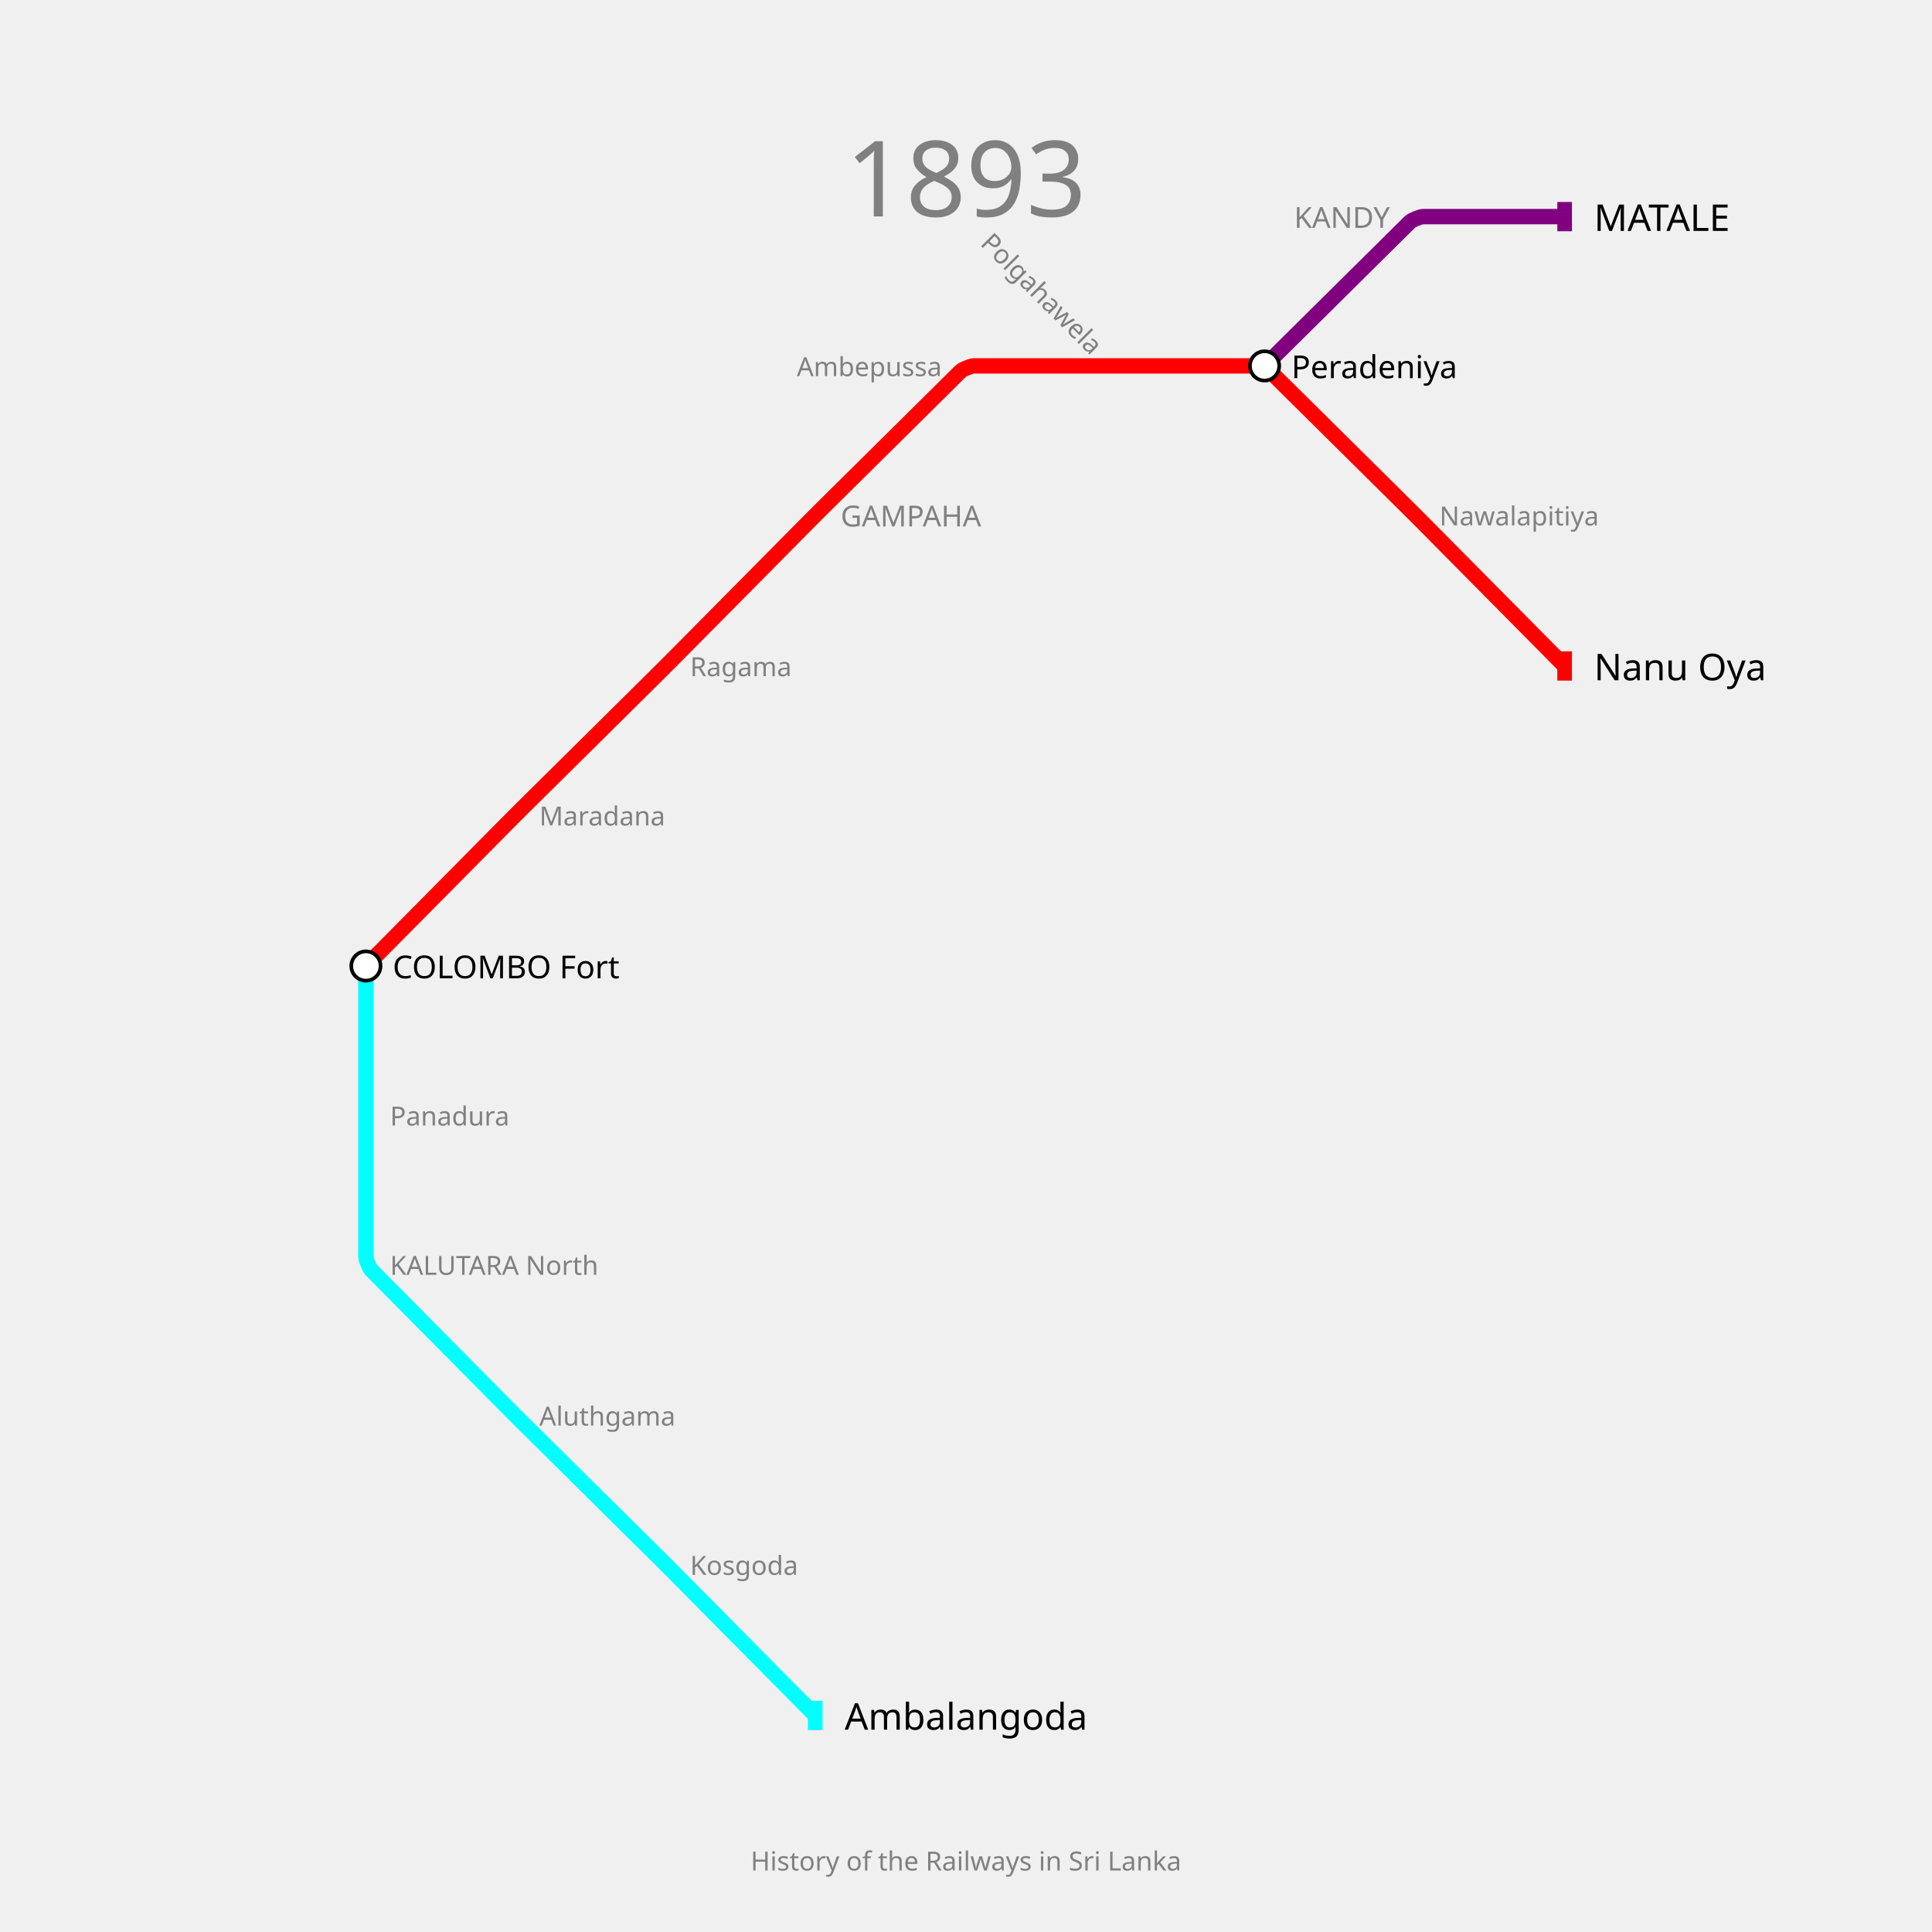
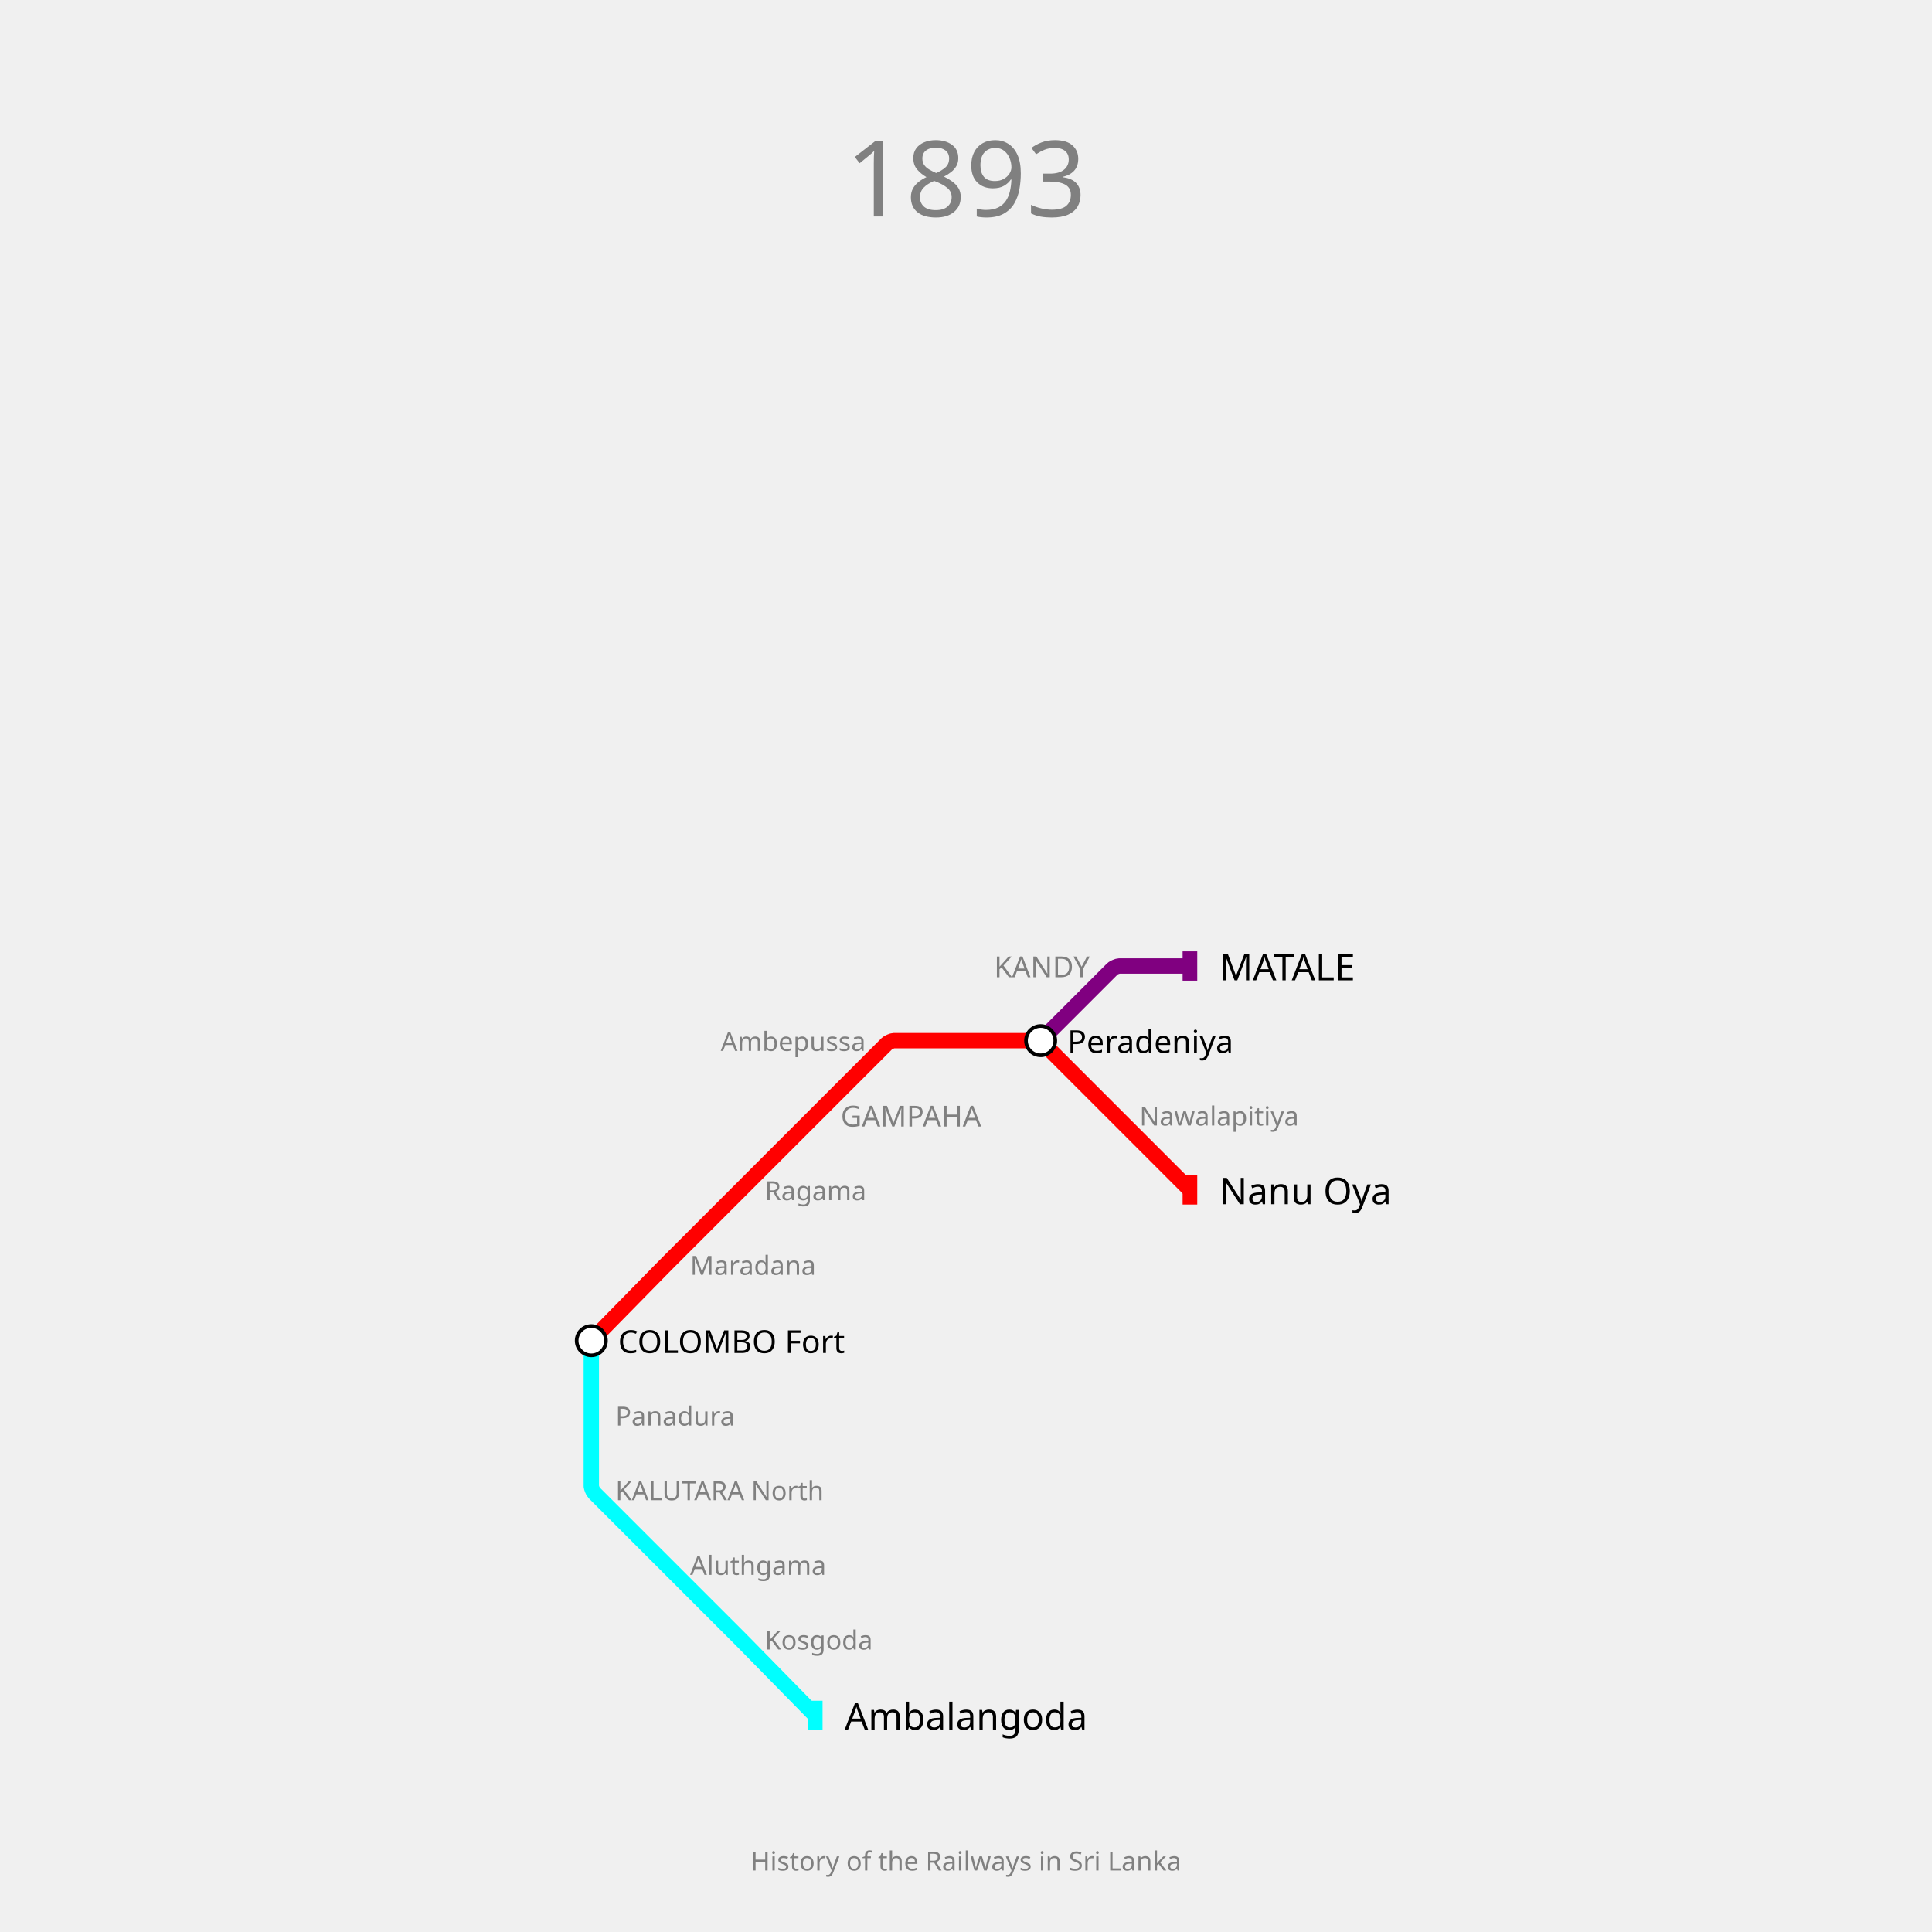
<svg xmlns="http://www.w3.org/2000/svg" width="1320" height="1320" padding="148">
  <text fill="gray" stroke="none" font-size="72" font-family="p22" x="660.0" y="92.0" text-anchor="middle" dominant-baseline="hanging">1893</text>
  <text fill="gray" stroke="none" font-size="18" font-family="p22" x="660.0" y="1264.0" text-anchor="middle" dominant-baseline="text-top">History of the Railways in Sri Lanka</text>
  <g>
-     <path fill="none" stroke-width="10.5" stroke-opacity="1" d="M 250.0,660.0 L 346.9,562.15 C 348.6,560.433 355.433,553.6 357.15,551.9 L 450.108,459.845 C 451.738,458.23 458.23,451.738 459.845,450.108 L 552.142,356.905 C 553.761,355.27 560.27,348.762 561.905,347.142 L 656.376,253.589 C 657.584,252.392 663.4,250.0 665.1,250.0 L 762.0,250.0 L 858.9,250.0 C 860.6,250.0 866.416,252.392 867.624,253.589 L 962.031,347.079 C 963.687,348.72 970.28,355.313 971.921,356.969 L 1069.0,455.0" stroke="red" />
-     <rect stroke="none" fill-opacity="1" x="1064" y="445" width="10" height="20" fill="red" />
+     <path fill="none" stroke-width="10.5" stroke-opacity="1" d="M 404.0,916.0 L 452.475,866.575 C 453.317,865.716 456.7,862.3 457.55,861.45 L 506.0,813.0 L 557.0,762.0 L 606.162,712.838 C 606.774,712.226 609.733,711.0 610.6,711.0 L 660.0,711.0 L 708.45,711.0 C 709.3,711.0 712.202,712.202 712.803,712.803 L 762.0,762.0 L 813.0,813.0" stroke="red" />
+     <rect stroke="none" fill-opacity="1" x="808" y="803" width="10" height="20" fill="red" />
  </g>
  <g>
-     <path fill="none" stroke-width="10.5" stroke-opacity="1" d="M 864.0,250.0 L 963.376,151.589 C 964.584,150.392 970.4,148.0 972.1,148.0 L 1069.0,148.0" stroke="purple" />
-     <rect stroke="none" fill-opacity="1" x="1064" y="138" width="10" height="20" fill="purple" />
+     <path fill="none" stroke-width="10.5" stroke-opacity="1" d="M 711.0,711.0 L 760.197,661.803 C 760.798,661.202 763.7,660.0 764.55,660.0 L 813.0,660.0" stroke="purple" />
+     <rect stroke="none" fill-opacity="1" x="808" y="650" width="10" height="20" fill="purple" />
  </g>
  <g>
-     <path fill="none" stroke-width="10.5" stroke-opacity="1" d="M 250.0,660.0 L 250.0,762.0 L 250.0,858.9 C 250.0,860.6 252.392,866.416 253.589,867.624 L 347.079,962.031 C 348.72,963.687 355.313,970.28 356.969,971.921 L 450.098,1064.146 C 451.732,1065.764 458.236,1072.268 459.854,1073.902 L 557.0,1172.0" stroke="cyan" />
+     <path fill="none" stroke-width="10.5" stroke-opacity="1" d="M 404.0,916.0 L 404.0,967.0 L 404.0,1015.45 C 404.0,1016.3 405.202,1019.202 405.803,1019.803 L 455.0,1069.0 L 503.45,1117.45 C 504.3,1118.3 507.683,1121.716 508.525,1122.575 L 557.0,1172.0" stroke="cyan" />
    <rect stroke="none" fill-opacity="1" x="552" y="1162" width="10" height="20" fill="cyan" />
  </g>
  <g>
-     <text fill="black" stroke="none" font-size="25.2" font-family="p22" font-weight="100" text-anchor="start" dominant-baseline="central" x="1089.1" y="455" transform="translate(1069,455) rotate(0) translate(-1069,-455)">Nanu Oya</text>
+     <text fill="black" stroke="none" font-size="25.2" font-family="p22" font-weight="100" text-anchor="start" dominant-baseline="central" x="833.1" y="813" transform="translate(813,813) rotate(0) translate(-813,-813)">Nanu Oya</text>
  </g>
  <g>
-     <text fill="black" stroke="none" font-size="25.2" font-family="p22" font-weight="100" text-anchor="start" dominant-baseline="central" x="1089.1" y="148" transform="translate(1069,148) rotate(0) translate(-1069,-148)">MATALE</text>
+     <text fill="black" stroke="none" font-size="25.2" font-family="p22" font-weight="100" text-anchor="start" dominant-baseline="central" x="833.1" y="660" transform="translate(813,660) rotate(0) translate(-813,-660)">MATALE</text>
  </g>
  <g>
    <text fill="black" stroke="none" font-size="25.2" font-family="p22" font-weight="100" text-anchor="start" dominant-baseline="central" x="577.1" y="1172" transform="translate(557,1172) rotate(0) translate(-557,-1172)">Ambalangoda</text>
  </g>
  <g>
-     <circle r="10" fill="white" stroke="black" stroke-width="2.5" cx="250" cy="660" />
-     <text fill="black" stroke="none" font-size="21.6" font-family="p22" font-weight="100" text-anchor="start" dominant-baseline="central" x="268.3" y="660" transform="translate(250,660) rotate(0) translate(-250,-660)">COLOMBO Fort</text>
+     <circle r="10" fill="white" stroke="black" stroke-width="2.5" cx="404" cy="916" />
+     <text fill="black" stroke="none" font-size="21.6" font-family="p22" font-weight="100" text-anchor="start" dominant-baseline="central" x="422.3" y="916" transform="translate(404,916) rotate(0) translate(-404,-916)">COLOMBO Fort</text>
  </g>
  <g>
-     <circle r="10" fill="white" stroke="black" stroke-width="2.5" cx="864" cy="250" />
-     <text fill="black" stroke="none" font-size="21.6" font-family="p22" font-weight="100" text-anchor="start" dominant-baseline="central" x="882.3" y="250" transform="translate(864,250) rotate(0) translate(-864,-250)">Peradeniya</text>
+     <circle r="10" fill="white" stroke="black" stroke-width="2.5" cx="711" cy="711" />
+     <text fill="black" stroke="none" font-size="21.6" font-family="p22" font-weight="100" text-anchor="start" dominant-baseline="central" x="729.3" y="711" transform="translate(711,711) rotate(0) translate(-711,-711)">Peradeniya</text>
  </g>
  <g>
-     <text fill="gray" stroke="none" font-size="19.8" font-family="p22" font-weight="100" text-anchor="start" dominant-baseline="central" x="574.4" y="352" transform="translate(557,352) rotate(0) translate(-557,-352)">GAMPAHA</text>
+     <text fill="gray" stroke="none" font-size="19.8" font-family="p22" font-weight="100" text-anchor="start" dominant-baseline="central" x="574.4" y="762" transform="translate(557,762) rotate(0) translate(-557,-762)">GAMPAHA</text>
  </g>
  <g>
-     <text fill="gray" stroke="none" font-size="19.8" font-family="p22" font-weight="100" text-anchor="end" dominant-baseline="central" x="949.6" y="148" transform="translate(967,148) rotate(0) translate(-967,-148)">KANDY</text>
+     <text fill="gray" stroke="none" font-size="19.8" font-family="p22" font-weight="100" text-anchor="end" dominant-baseline="central" x="744.6" y="660" transform="translate(762,660) rotate(0) translate(-762,-660)">KANDY</text>
  </g>
  <g>
-     <text fill="gray" stroke="none" font-size="18" font-family="p22" font-weight="100" text-anchor="start" dominant-baseline="central" x="368.5" y="557" transform="translate(352,557) rotate(0) translate(-352,-557)">Maradana</text>
+     <text fill="gray" stroke="none" font-size="18" font-family="p22" font-weight="100" text-anchor="start" dominant-baseline="central" x="471.5" y="864" transform="translate(455,864) rotate(0) translate(-455,-864)">Maradana</text>
  </g>
  <g>
-     <text fill="gray" stroke="none" font-size="18" font-family="p22" font-weight="100" text-anchor="start" dominant-baseline="central" x="471.5" y="455" transform="translate(455,455) rotate(0) translate(-455,-455)">Ragama</text>
+     <text fill="gray" stroke="none" font-size="18" font-family="p22" font-weight="100" text-anchor="start" dominant-baseline="central" x="522.5" y="813" transform="translate(506,813) rotate(0) translate(-506,-813)">Ragama</text>
  </g>
  <g>
-     <text fill="gray" stroke="none" font-size="18" font-family="p22" font-weight="100" text-anchor="end" dominant-baseline="central" x="643.5" y="250" transform="translate(660,250) rotate(0) translate(-660,-250)">Ambepussa</text>
+     <text fill="gray" stroke="none" font-size="18" font-family="p22" font-weight="100" text-anchor="end" dominant-baseline="central" x="591.5" y="711" transform="translate(608,711) rotate(0) translate(-608,-711)">Ambepussa</text>
+   </g>
+   <g />
+   <g>
+     <text fill="gray" stroke="none" font-size="18" font-family="p22" font-weight="100" text-anchor="start" dominant-baseline="central" x="778.5" y="762" transform="translate(762,762) rotate(0) translate(-762,-762)">Nawalapitiya</text>
  </g>
  <g>
-     <text fill="gray" stroke="none" font-size="18" font-family="p22" font-weight="100" text-anchor="end" dominant-baseline="central" x="745.5" y="250" transform="translate(762,250) rotate(45) translate(-762,-250)">Polgahawela</text>
+     <text fill="gray" stroke="none" font-size="18" font-family="p22" font-weight="100" text-anchor="start" dominant-baseline="central" x="420.5" y="967" transform="translate(404,967) rotate(0) translate(-404,-967)">Panadura</text>
  </g>
  <g>
-     <text fill="gray" stroke="none" font-size="18" font-family="p22" font-weight="100" text-anchor="start" dominant-baseline="central" x="983.5" y="352" transform="translate(967,352) rotate(0) translate(-967,-352)">Nawalapitiya</text>
+     <text fill="gray" stroke="none" font-size="18" font-family="p22" font-weight="100" text-anchor="start" dominant-baseline="central" x="420.5" y="1018" transform="translate(404,1018) rotate(0) translate(-404,-1018)">KALUTARA North</text>
  </g>
  <g>
-     <text fill="gray" stroke="none" font-size="18" font-family="p22" font-weight="100" text-anchor="start" dominant-baseline="central" x="266.5" y="762" transform="translate(250,762) rotate(0) translate(-250,-762)">Panadura</text>
+     <text fill="gray" stroke="none" font-size="18" font-family="p22" font-weight="100" text-anchor="start" dominant-baseline="central" x="471.5" y="1069" transform="translate(455,1069) rotate(0) translate(-455,-1069)">Aluthgama</text>
  </g>
  <g>
-     <text fill="gray" stroke="none" font-size="18" font-family="p22" font-weight="100" text-anchor="start" dominant-baseline="central" x="266.5" y="864" transform="translate(250,864) rotate(0) translate(-250,-864)">KALUTARA North</text>
-   </g>
-   <g>
-     <text fill="gray" stroke="none" font-size="18" font-family="p22" font-weight="100" text-anchor="start" dominant-baseline="central" x="368.5" y="967" transform="translate(352,967) rotate(0) translate(-352,-967)">Aluthgama</text>
-   </g>
-   <g>
-     <text fill="gray" stroke="none" font-size="18" font-family="p22" font-weight="100" text-anchor="start" dominant-baseline="central" x="471.5" y="1069" transform="translate(455,1069) rotate(0) translate(-455,-1069)">Kosgoda</text>
+     <text fill="gray" stroke="none" font-size="18" font-family="p22" font-weight="100" text-anchor="start" dominant-baseline="central" x="522.5" y="1120" transform="translate(506,1120) rotate(0) translate(-506,-1120)">Kosgoda</text>
  </g>
</svg>
